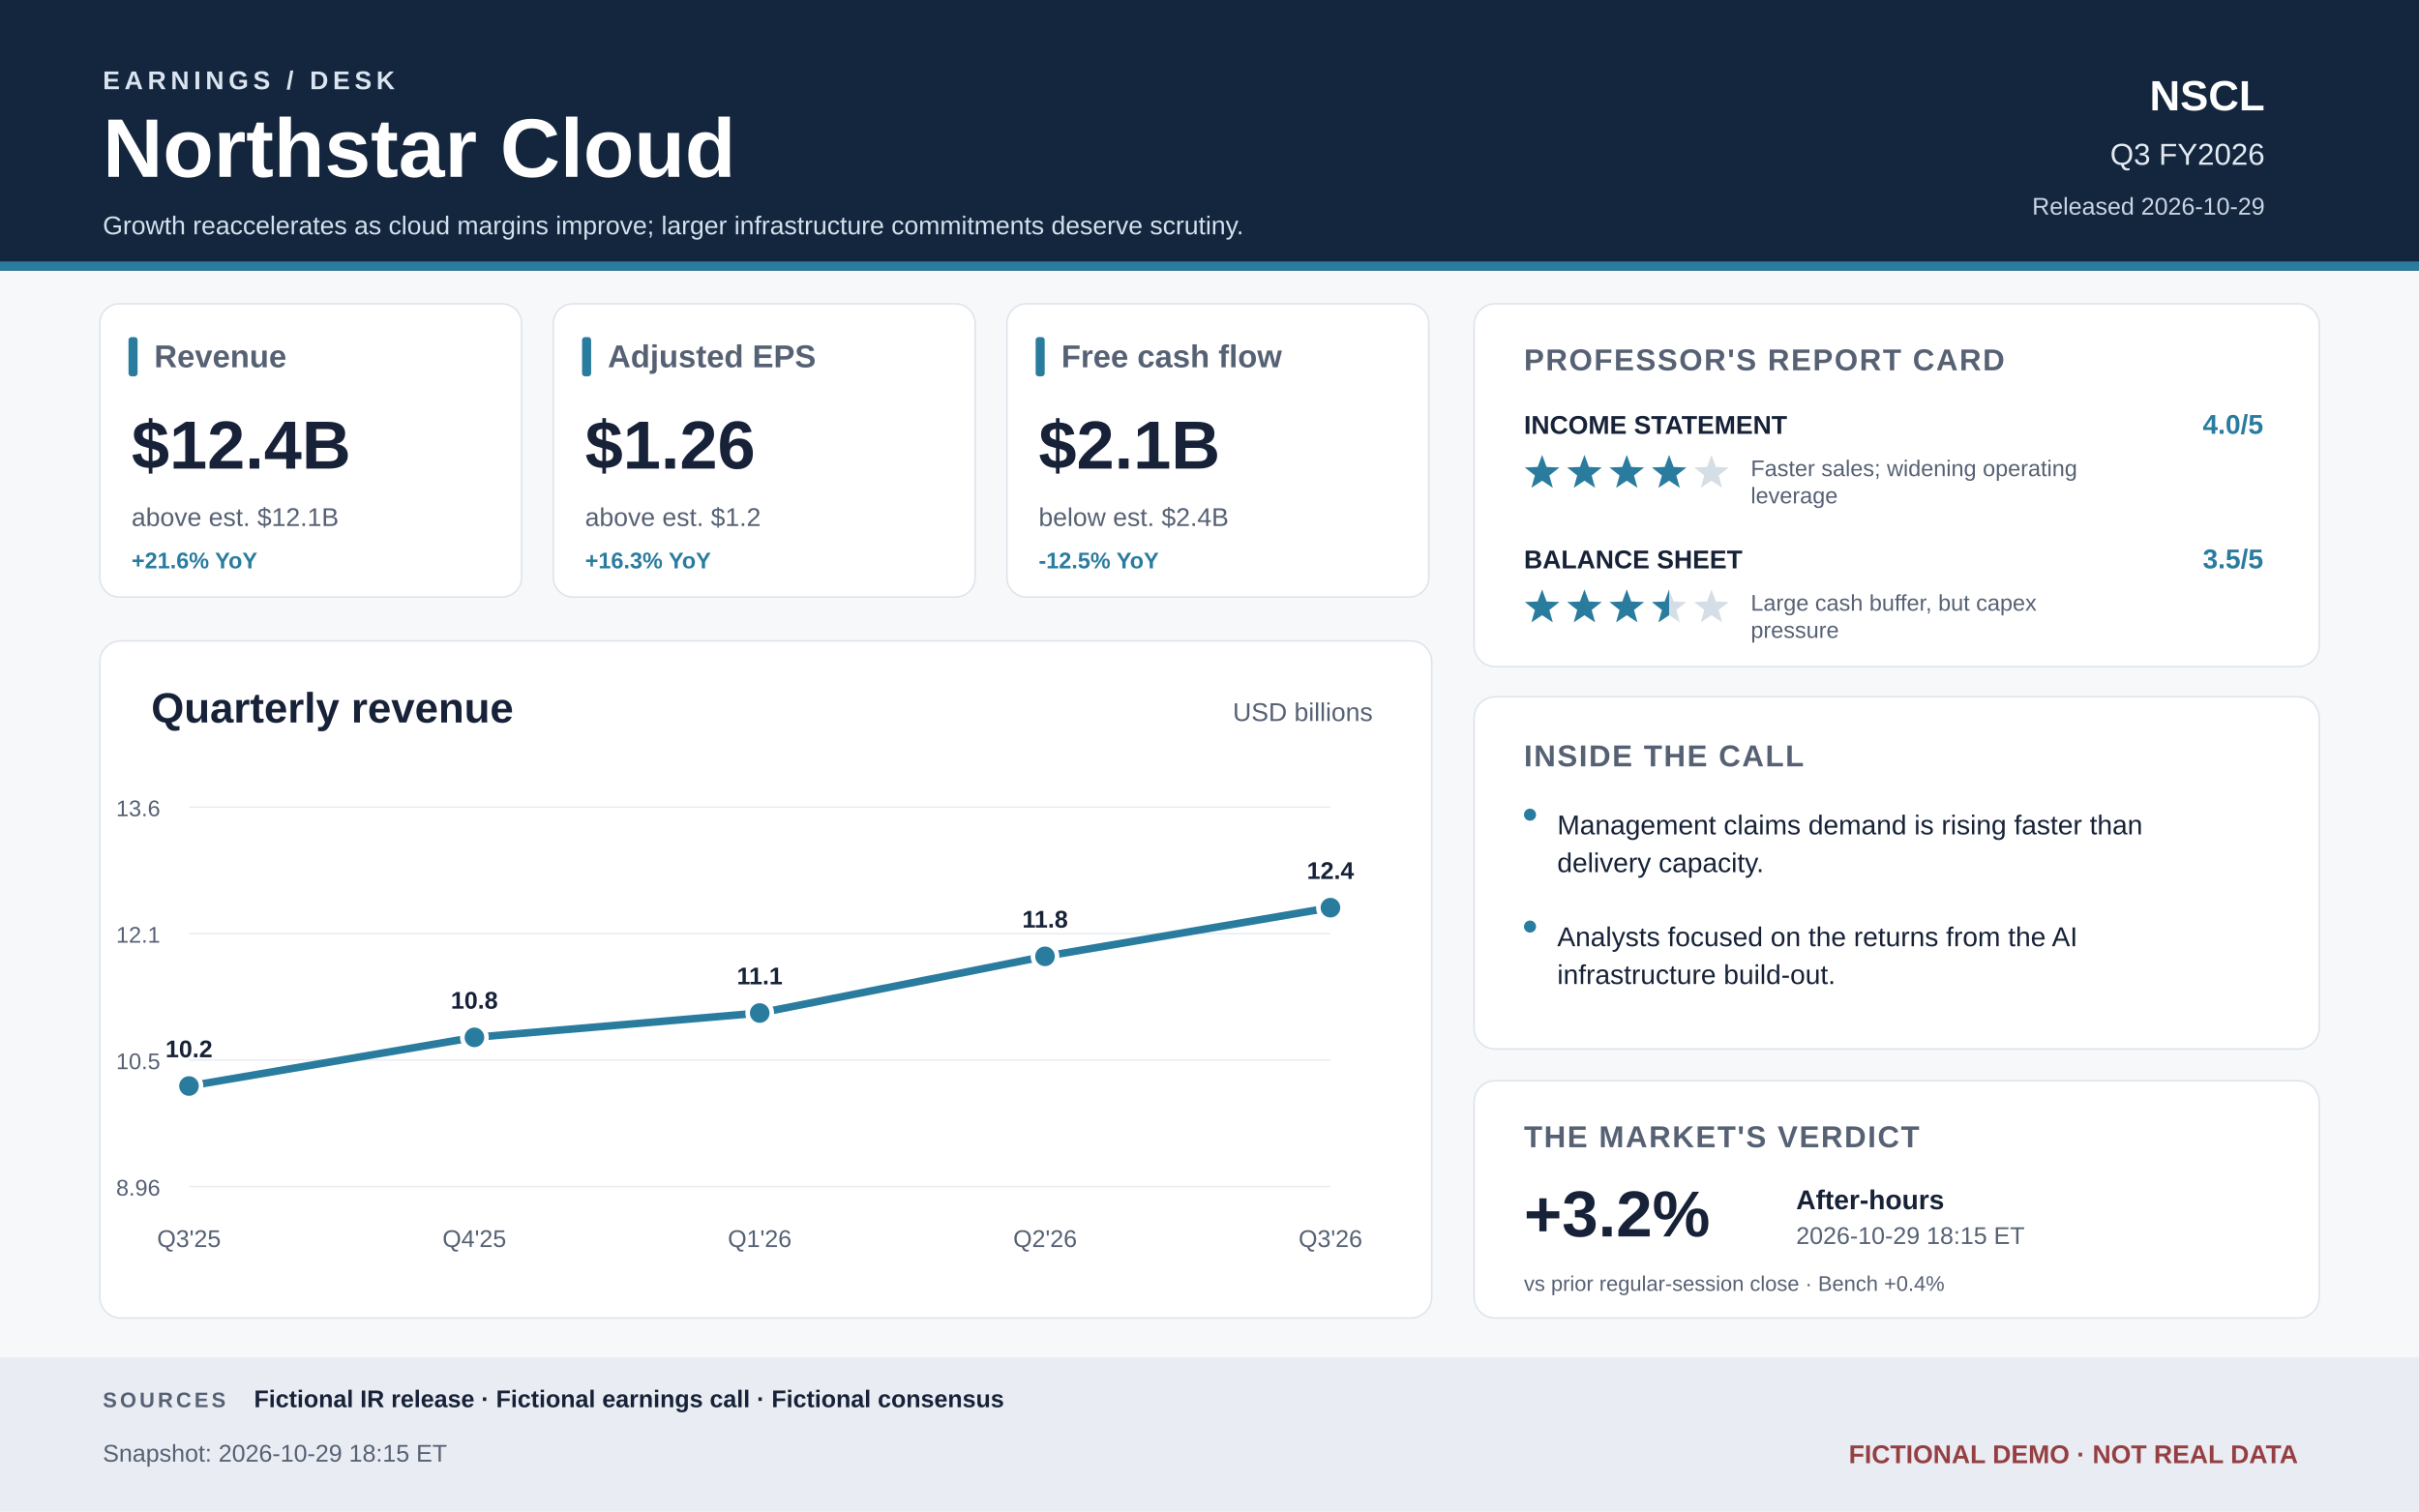
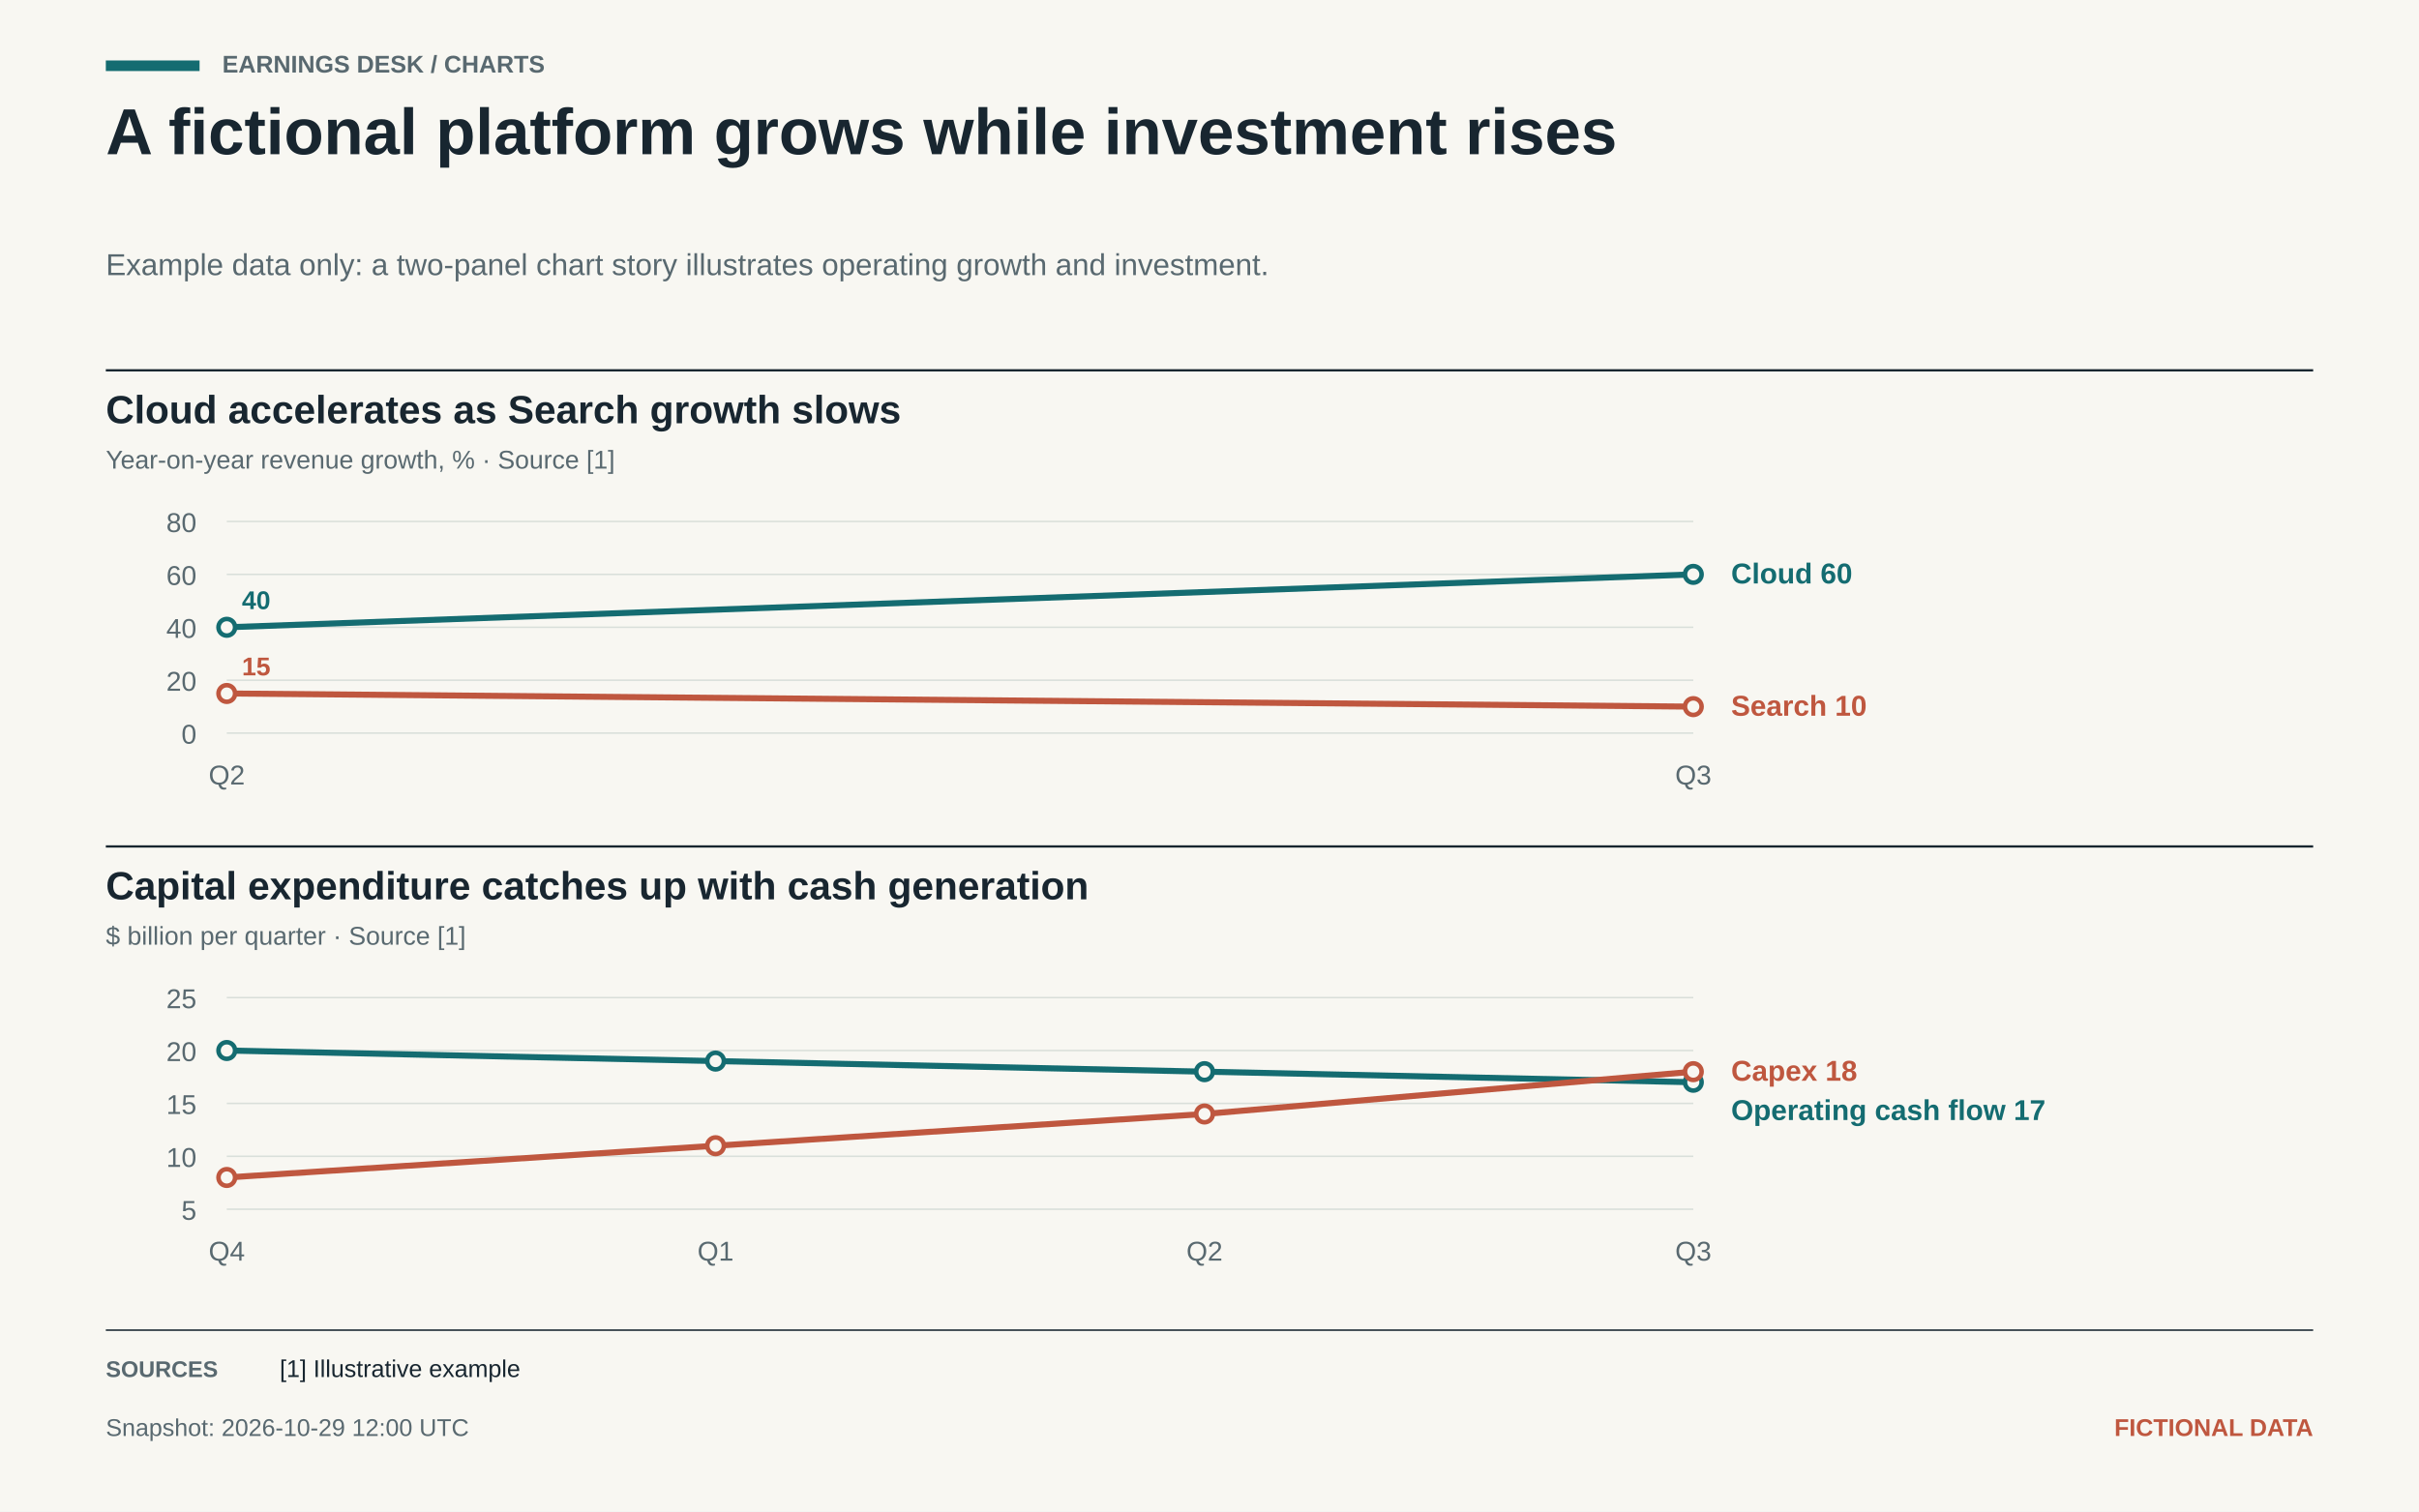
- <svg xmlns="http://www.w3.org/2000/svg" xmlns:xlink="http://www.w3.org/1999/xlink" viewBox="0 0 1600 1000" width="1600" height="1000" role="img" aria-label="Earnings infographic for Northstar Cloud">
-   <rect x="0" y="0" width="1600" height="1000" rx="0" fill="#F7F8FA" />
-   <rect x="0" y="0" width="1600" height="179" rx="0" fill="#14263D" />
-   <rect x="0" y="173" width="1600" height="6" rx="0" fill="#2A7C9F" />
-   <text x="68" y="59" font-family="Arial, Helvetica, sans-serif" font-size="17" font-weight="700" fill="#DBE4F1" letter-spacing="3">EARNINGS / DESK</text>
-   <text x="68" y="117" font-family="Arial, Helvetica, sans-serif" font-size="55" font-weight="700" fill="#FFFFFF">Northstar Cloud</text>
-   <text x="68" y="155" font-family="Arial, Helvetica, sans-serif" font-size="17" font-weight="400" fill="#D3E0ED">Growth reaccelerates as cloud margins improve; larger infrastructure commitments deserve scrutiny.</text>
-   <text x="1498" y="73" font-family="Arial, Helvetica, sans-serif" font-size="28" font-weight="700" fill="#FFFFFF" text-anchor="end">NSCL</text>
-   <text x="1498" y="109" font-family="Arial, Helvetica, sans-serif" font-size="20" font-weight="500" fill="#E3EAF3" text-anchor="end">Q3 FY2026</text>
-   <text x="1498" y="142" font-family="Arial, Helvetica, sans-serif" font-size="16" font-weight="400" fill="#C9D4E4" text-anchor="end">Released 2026-10-29</text>
-   <rect x="66" y="201" width="279" height="194" rx="13" fill="#FFFFFF" stroke="#DDE3EB" stroke-width="1" />
-   <rect x="85" y="223" width="6" height="26" rx="2" fill="#2A7C9F" />
-   <text x="102" y="243" font-family="Arial, Helvetica, sans-serif" font-size="21" font-weight="700" fill="#566174">Revenue</text>
-   <text x="87" y="310" font-family="Arial, Helvetica, sans-serif" font-size="45" font-weight="700" fill="#172238">$12.4B</text>
-   <text x="87" y="348" font-family="Arial, Helvetica, sans-serif" font-size="17" font-weight="400" fill="#566174">above est. $12.1B</text>
-   <text x="87" y="376" font-family="Arial, Helvetica, sans-serif" font-size="15" font-weight="700" fill="#2A7C9F">+21.6% YoY</text>
-   <rect x="366" y="201" width="279" height="194" rx="13" fill="#FFFFFF" stroke="#DDE3EB" stroke-width="1" />
-   <rect x="385" y="223" width="6" height="26" rx="2" fill="#2A7C9F" />
-   <text x="402" y="243" font-family="Arial, Helvetica, sans-serif" font-size="21" font-weight="700" fill="#566174">Adjusted EPS</text>
-   <text x="387" y="310" font-family="Arial, Helvetica, sans-serif" font-size="45" font-weight="700" fill="#172238">$1.26</text>
-   <text x="387" y="348" font-family="Arial, Helvetica, sans-serif" font-size="17" font-weight="400" fill="#566174">above est. $1.2</text>
-   <text x="387" y="376" font-family="Arial, Helvetica, sans-serif" font-size="15" font-weight="700" fill="#2A7C9F">+16.3% YoY</text>
-   <rect x="666" y="201" width="279" height="194" rx="13" fill="#FFFFFF" stroke="#DDE3EB" stroke-width="1" />
-   <rect x="685" y="223" width="6" height="26" rx="2" fill="#2A7C9F" />
-   <text x="702" y="243" font-family="Arial, Helvetica, sans-serif" font-size="21" font-weight="700" fill="#566174">Free cash flow</text>
-   <text x="687" y="310" font-family="Arial, Helvetica, sans-serif" font-size="45" font-weight="700" fill="#172238">$2.1B</text>
-   <text x="687" y="348" font-family="Arial, Helvetica, sans-serif" font-size="17" font-weight="400" fill="#566174">below est. $2.4B</text>
-   <text x="687" y="376" font-family="Arial, Helvetica, sans-serif" font-size="15" font-weight="700" fill="#2A7C9F">-12.5% YoY</text>
-   <rect x="66" y="424" width="881" height="448" rx="14" fill="#FFFFFF" stroke="#DDE3EB" stroke-width="1" />
-   <text x="100" y="478" font-family="Arial, Helvetica, sans-serif" font-size="28" font-weight="700" fill="#172238">Quarterly revenue</text>
-   <text x="908" y="477" font-family="Arial, Helvetica, sans-serif" font-size="17" font-weight="400" fill="#566174" text-anchor="end">USD billions</text>
-   <line x1="125" y1="785.0" x2="880" y2="785.0" stroke="#E8EDF2" stroke-width="1" />
-   <text x="106" y="791.0" font-family="Arial, Helvetica, sans-serif" font-size="15" font-weight="400" fill="#566174" text-anchor="end">8.96</text>
-   <line x1="125" y1="701.3" x2="880" y2="701.3" stroke="#E8EDF2" stroke-width="1" />
-   <text x="106" y="707.333" font-family="Arial, Helvetica, sans-serif" font-size="15" font-weight="400" fill="#566174" text-anchor="end">10.5</text>
-   <line x1="125" y1="617.7" x2="880" y2="617.7" stroke="#E8EDF2" stroke-width="1" />
-   <text x="106" y="623.667" font-family="Arial, Helvetica, sans-serif" font-size="15" font-weight="400" fill="#566174" text-anchor="end">12.1</text>
-   <line x1="125" y1="534.0" x2="880" y2="534.0" stroke="#E8EDF2" stroke-width="1" />
-   <text x="106" y="540.0" font-family="Arial, Helvetica, sans-serif" font-size="15" font-weight="400" fill="#566174" text-anchor="end">13.6</text>
-   <line x1="125.0" y1="718.5" x2="313.8" y2="686.3" stroke="#2A7C9F" stroke-width="5" stroke-linecap="round" />
-   <line x1="313.8" y1="686.3" x2="502.5" y2="670.2" stroke="#2A7C9F" stroke-width="5" stroke-linecap="round" />
-   <line x1="502.5" y1="670.2" x2="691.2" y2="632.7" stroke="#2A7C9F" stroke-width="5" stroke-linecap="round" />
-   <line x1="691.2" y1="632.7" x2="880.0" y2="600.5" stroke="#2A7C9F" stroke-width="5" stroke-linecap="round" />
-   <circle cx="125.0" cy="718.5" r="8" fill="#2A7C9F" stroke="white" stroke-width="3" />
-   <text x="125.0" y="699.496" font-family="Arial, Helvetica, sans-serif" font-size="16" font-weight="700" fill="#172238" text-anchor="middle">10.2</text>
-   <text x="125.0" y="825" font-family="Arial, Helvetica, sans-serif" font-size="16" font-weight="400" fill="#566174" text-anchor="middle">Q3'25</text>
-   <circle cx="313.8" cy="686.3" r="8" fill="#2A7C9F" stroke="white" stroke-width="3" />
-   <text x="313.75" y="667.316" font-family="Arial, Helvetica, sans-serif" font-size="16" font-weight="700" fill="#172238" text-anchor="middle">10.8</text>
-   <text x="313.75" y="825" font-family="Arial, Helvetica, sans-serif" font-size="16" font-weight="400" fill="#566174" text-anchor="middle">Q4'25</text>
-   <circle cx="502.5" cy="670.2" r="8" fill="#2A7C9F" stroke="white" stroke-width="3" />
-   <text x="502.5" y="651.226" font-family="Arial, Helvetica, sans-serif" font-size="16" font-weight="700" fill="#172238" text-anchor="middle">11.1</text>
-   <text x="502.5" y="825" font-family="Arial, Helvetica, sans-serif" font-size="16" font-weight="400" fill="#566174" text-anchor="middle">Q1'26</text>
-   <circle cx="691.2" cy="632.7" r="8" fill="#2A7C9F" stroke="white" stroke-width="3" />
-   <text x="691.25" y="613.684" font-family="Arial, Helvetica, sans-serif" font-size="16" font-weight="700" fill="#172238" text-anchor="middle">11.8</text>
-   <text x="691.25" y="825" font-family="Arial, Helvetica, sans-serif" font-size="16" font-weight="400" fill="#566174" text-anchor="middle">Q2'26</text>
-   <circle cx="880.0" cy="600.5" r="8" fill="#2A7C9F" stroke="white" stroke-width="3" />
-   <text x="880.0" y="581.504" font-family="Arial, Helvetica, sans-serif" font-size="16" font-weight="700" fill="#172238" text-anchor="middle">12.4</text>
-   <text x="880.0" y="825" font-family="Arial, Helvetica, sans-serif" font-size="16" font-weight="400" fill="#566174" text-anchor="middle">Q3'26</text>
-   <rect x="975" y="201" width="559" height="240" rx="14" fill="#FFFFFF" stroke="#DDE3EB" stroke-width="1" />
-   <text x="1008" y="245" font-family="Arial, Helvetica, sans-serif" font-size="20" font-weight="700" fill="#566174" letter-spacing="1">PROFESSOR'S REPORT CARD</text>
-   <text x="1008" y="287" font-family="Arial, Helvetica, sans-serif" font-size="17" font-weight="700" fill="#172238">INCOME STATEMENT</text>
-   <text x="1497" y="287" font-family="Arial, Helvetica, sans-serif" font-size="18" font-weight="700" fill="#2A7C9F" text-anchor="end">4.0/5</text>
-   <polygon points="1020.00,301.00 1022.94,308.95 1031.41,309.29 1024.76,314.55 1027.05,322.71 1020.00,318.00 1012.95,322.71 1015.24,314.55 1008.59,309.29 1017.06,308.95" fill="#D5DDE6" />
-   <polygon points="1020.00,301.00 1022.94,308.95 1031.41,309.29 1024.76,314.55 1027.05,322.71 1020.00,318.00 1012.95,322.71 1015.24,314.55 1008.59,309.29 1017.06,308.95" fill="#2A7C9F" />
-   <polygon points="1048.00,301.00 1050.94,308.95 1059.41,309.29 1052.76,314.55 1055.05,322.71 1048.00,318.00 1040.95,322.71 1043.24,314.55 1036.59,309.29 1045.06,308.95" fill="#D5DDE6" />
-   <polygon points="1048.00,301.00 1050.94,308.95 1059.41,309.29 1052.76,314.55 1055.05,322.71 1048.00,318.00 1040.95,322.71 1043.24,314.55 1036.59,309.29 1045.06,308.95" fill="#2A7C9F" />
-   <polygon points="1076.00,301.00 1078.94,308.95 1087.41,309.29 1080.76,314.55 1083.05,322.71 1076.00,318.00 1068.95,322.71 1071.24,314.55 1064.59,309.29 1073.06,308.95" fill="#D5DDE6" />
-   <polygon points="1076.00,301.00 1078.94,308.95 1087.41,309.29 1080.76,314.55 1083.05,322.71 1076.00,318.00 1068.95,322.71 1071.24,314.55 1064.59,309.29 1073.06,308.95" fill="#2A7C9F" />
-   <polygon points="1104.00,301.00 1106.94,308.95 1115.41,309.29 1108.76,314.55 1111.05,322.71 1104.00,318.00 1096.95,322.71 1099.24,314.55 1092.59,309.29 1101.06,308.95" fill="#D5DDE6" />
-   <polygon points="1104.00,301.00 1106.94,308.95 1115.41,309.29 1108.76,314.55 1111.05,322.71 1104.00,318.00 1096.95,322.71 1099.24,314.55 1092.59,309.29 1101.06,308.95" fill="#2A7C9F" />
-   <polygon points="1132.00,301.00 1134.94,308.95 1143.41,309.29 1136.76,314.55 1139.05,322.71 1132.00,318.00 1124.95,322.71 1127.24,314.55 1120.59,309.29 1129.06,308.95" fill="#D5DDE6" />
-   <text x="1158" y="315" font-family="Arial, Helvetica, sans-serif" font-size="15" font-weight="400" fill="#566174">Faster sales; widening operating</text>
-   <text x="1158" y="333" font-family="Arial, Helvetica, sans-serif" font-size="15" font-weight="400" fill="#566174">leverage</text>
-   <text x="1008" y="376" font-family="Arial, Helvetica, sans-serif" font-size="17" font-weight="700" fill="#172238">BALANCE SHEET</text>
-   <text x="1497" y="376" font-family="Arial, Helvetica, sans-serif" font-size="18" font-weight="700" fill="#2A7C9F" text-anchor="end">3.5/5</text>
-   <polygon points="1020.00,390.00 1022.94,397.95 1031.41,398.29 1024.76,403.55 1027.05,411.71 1020.00,407.00 1012.95,411.71 1015.24,403.55 1008.59,398.29 1017.06,397.95" fill="#D5DDE6" />
-   <polygon points="1020.00,390.00 1022.94,397.95 1031.41,398.29 1024.76,403.55 1027.05,411.71 1020.00,407.00 1012.95,411.71 1015.24,403.55 1008.59,398.29 1017.06,397.95" fill="#2A7C9F" />
-   <polygon points="1048.00,390.00 1050.94,397.95 1059.41,398.29 1052.76,403.55 1055.05,411.71 1048.00,407.00 1040.95,411.71 1043.24,403.55 1036.59,398.29 1045.06,397.95" fill="#D5DDE6" />
-   <polygon points="1048.00,390.00 1050.94,397.95 1059.41,398.29 1052.76,403.55 1055.05,411.71 1048.00,407.00 1040.95,411.71 1043.24,403.55 1036.59,398.29 1045.06,397.95" fill="#2A7C9F" />
-   <polygon points="1076.00,390.00 1078.94,397.95 1087.41,398.29 1080.76,403.55 1083.05,411.71 1076.00,407.00 1068.95,411.71 1071.24,403.55 1064.59,398.29 1073.06,397.95" fill="#D5DDE6" />
-   <polygon points="1076.00,390.00 1078.94,397.95 1087.41,398.29 1080.76,403.55 1083.05,411.71 1076.00,407.00 1068.95,411.71 1071.24,403.55 1064.59,398.29 1073.06,397.95" fill="#2A7C9F" />
-   <polygon points="1104.00,390.00 1106.94,397.95 1115.41,398.29 1108.76,403.55 1111.05,411.71 1104.00,407.00 1096.95,411.71 1099.24,403.55 1092.59,398.29 1101.06,397.95" fill="#D5DDE6" />
-   <clipPath id="star-1-3">
-     <rect x="1092" y="390" width="12.0" height="24" />
-   </clipPath>
-   <polygon points="1104.00,390.00 1106.94,397.95 1115.41,398.29 1108.76,403.55 1111.05,411.71 1104.00,407.00 1096.95,411.71 1099.24,403.55 1092.59,398.29 1101.06,397.95" fill="#2A7C9F" clip-path="url(#star-1-3)" />
-   <polygon points="1132.00,390.00 1134.94,397.95 1143.41,398.29 1136.76,403.55 1139.05,411.71 1132.00,407.00 1124.95,411.71 1127.24,403.55 1120.59,398.29 1129.06,397.95" fill="#D5DDE6" />
-   <text x="1158" y="404" font-family="Arial, Helvetica, sans-serif" font-size="15" font-weight="400" fill="#566174">Large cash buffer, but capex</text>
-   <text x="1158" y="422" font-family="Arial, Helvetica, sans-serif" font-size="15" font-weight="400" fill="#566174">pressure</text>
-   <rect x="975" y="461" width="559" height="233" rx="14" fill="#FFFFFF" stroke="#DDE3EB" stroke-width="1" />
-   <text x="1008" y="507" font-family="Arial, Helvetica, sans-serif" font-size="20" font-weight="700" fill="#566174" letter-spacing="1">INSIDE THE CALL</text>
-   <rect x="1008" y="535" width="8" height="8" rx="4" fill="#2A7C9F" />
-   <text x="1030" y="552" font-family="Arial, Helvetica, sans-serif" font-size="18" font-weight="400" fill="#172238">Management claims demand is rising faster than</text>
-   <text x="1030" y="577" font-family="Arial, Helvetica, sans-serif" font-size="18" font-weight="400" fill="#172238">delivery capacity.</text>
-   <rect x="1008" y="609" width="8" height="8" rx="4" fill="#2A7C9F" />
-   <text x="1030" y="626" font-family="Arial, Helvetica, sans-serif" font-size="18" font-weight="400" fill="#172238">Analysts focused on the returns from the AI</text>
-   <text x="1030" y="651" font-family="Arial, Helvetica, sans-serif" font-size="18" font-weight="400" fill="#172238">infrastructure build-out.</text>
-   <rect x="975" y="715" width="559" height="157" rx="14" fill="#FFFFFF" stroke="#DDE3EB" stroke-width="1" />
-   <text x="1008" y="759" font-family="Arial, Helvetica, sans-serif" font-size="20" font-weight="700" fill="#566174" letter-spacing="1">THE MARKET'S VERDICT</text>
-   <text x="1008" y="818" font-family="Arial, Helvetica, sans-serif" font-size="43" font-weight="700" fill="#172238">+3.2%</text>
-   <text x="1188" y="800" font-family="Arial, Helvetica, sans-serif" font-size="18" font-weight="700" fill="#172238">After-hours</text>
-   <text x="1188" y="823" font-family="Arial, Helvetica, sans-serif" font-size="16" font-weight="400" fill="#566174">2026-10-29 18:15 ET</text>
-   <text x="1008" y="854" font-family="Arial, Helvetica, sans-serif" font-size="14" font-weight="400" fill="#566174">vs prior regular-session close · Bench +0.4%</text>
-   <rect x="0" y="898" width="1600" height="102" rx="0" fill="#E9EDF3" />
-   <text x="68" y="931" font-family="Arial, Helvetica, sans-serif" font-size="14" font-weight="700" fill="#566174" letter-spacing="2">SOURCES</text>
-   <text x="168" y="931" font-family="Arial, Helvetica, sans-serif" font-size="16" font-weight="600" fill="#172238">Fictional IR release   ·   Fictional earnings call   ·   Fictional consensus</text>
-   <a xlink:href="https://example.com/northstar-ir">
-     <rect x="166" y="914" width="200" height="30" fill="transparent" />
+ <svg xmlns="http://www.w3.org/2000/svg" xmlns:xlink="http://www.w3.org/1999/xlink" width="1600" height="1000" viewBox="0 0 1600 1000" role="img" aria-label="Fictional example. Cloud growth increases from 40 to 60 percent while Search growth falls from 15 to 10 percent. Quarterly capex rises from 8 to 18 billion while operating cash flow moves from 20 to 17 billion.">
+   <rect width="1600" height="1000" fill="#F8F7F2" />
+   <rect x="70" y="40" width="62" height="7" fill="#146C71" />
+   <text x="147.0" y="48.0" font-family="Arial, Helvetica, sans-serif" font-size="16" font-weight="700" fill="#596970" text-anchor="start">EARNINGS DESK  /  CHARTS</text>
+   <text x="70.0" y="102.0" font-family="Arial, Helvetica, sans-serif" font-size="43" font-weight="700" fill="#182630" text-anchor="start">A fictional platform grows while investment rises</text>
+   <text x="70.0" y="182.0" font-family="Arial, Helvetica, sans-serif" font-size="20" font-weight="400" fill="#596970" text-anchor="start">Example data only: a two-panel chart story illustrates operating growth and investment.</text>
+   <line x1="70" y1="245" x2="1530" y2="245" stroke="#182630" stroke-width="1.5" />
+   <text x="70.0" y="280.0" font-family="Arial, Helvetica, sans-serif" font-size="26" font-weight="700" fill="#182630" text-anchor="start">Cloud accelerates as Search growth slows</text>
+   <text x="70.0" y="310.0" font-family="Arial, Helvetica, sans-serif" font-size="17" font-weight="400" fill="#596970" text-anchor="start">Year-on-year revenue growth, %  ·  Source [1]</text>
+   <line x1="150" y1="485.0" x2="1120" y2="485.0" stroke="#D9DFDA" />
+   <text x="130.0" y="492.0" font-family="Arial, Helvetica, sans-serif" font-size="18" font-weight="400" fill="#596970" text-anchor="end">0</text>
+   <line x1="150" y1="450.0" x2="1120" y2="450.0" stroke="#D9DFDA" />
+   <text x="130.0" y="457.0" font-family="Arial, Helvetica, sans-serif" font-size="18" font-weight="400" fill="#596970" text-anchor="end">20</text>
+   <line x1="150" y1="415.0" x2="1120" y2="415.0" stroke="#D9DFDA" />
+   <text x="130.0" y="422.0" font-family="Arial, Helvetica, sans-serif" font-size="18" font-weight="400" fill="#596970" text-anchor="end">40</text>
+   <line x1="150" y1="380.0" x2="1120" y2="380.0" stroke="#D9DFDA" />
+   <text x="130.0" y="387.0" font-family="Arial, Helvetica, sans-serif" font-size="18" font-weight="400" fill="#596970" text-anchor="end">60</text>
+   <line x1="150" y1="345.0" x2="1120" y2="345.0" stroke="#D9DFDA" />
+   <text x="130.0" y="352.0" font-family="Arial, Helvetica, sans-serif" font-size="18" font-weight="400" fill="#596970" text-anchor="end">80</text>
+   <text x="150.0" y="519.0" font-family="Arial, Helvetica, sans-serif" font-size="18" font-weight="400" fill="#596970" text-anchor="middle">Q2</text>
+   <text x="1120.0" y="519.0" font-family="Arial, Helvetica, sans-serif" font-size="18" font-weight="400" fill="#596970" text-anchor="middle">Q3</text>
+   <polyline points="150.0,415.0 1120.0,380.0" fill="none" stroke="#146C71" stroke-width="4" />
+   <circle cx="150.0" cy="415.0" r="5.5" fill="#F8F7F2" stroke="#146C71" stroke-width="3" />
+   <circle cx="1120.0" cy="380.0" r="5.5" fill="#F8F7F2" stroke="#146C71" stroke-width="3" />
+   <text x="160.0" y="403.0" font-family="Arial, Helvetica, sans-serif" font-size="17" font-weight="700" fill="#146C71" text-anchor="start">40</text>
+   <polyline points="150.0,458.8 1120.0,467.5" fill="none" stroke="#BF573F" stroke-width="4" />
+   <circle cx="150.0" cy="458.8" r="5.5" fill="#F8F7F2" stroke="#BF573F" stroke-width="3" />
+   <circle cx="1120.0" cy="467.5" r="5.5" fill="#F8F7F2" stroke="#BF573F" stroke-width="3" />
+   <text x="160.0" y="446.8" font-family="Arial, Helvetica, sans-serif" font-size="17" font-weight="700" fill="#BF573F" text-anchor="start">15</text>
+   <text x="1145.0" y="386.0" font-family="Arial, Helvetica, sans-serif" font-size="19" font-weight="700" fill="#146C71" text-anchor="start">Cloud 60</text>
+   <text x="1145.0" y="473.5" font-family="Arial, Helvetica, sans-serif" font-size="19" font-weight="700" fill="#BF573F" text-anchor="start">Search 10</text>
+   <line x1="70" y1="560" x2="1530" y2="560" stroke="#182630" stroke-width="1.5" />
+   <text x="70.0" y="595.0" font-family="Arial, Helvetica, sans-serif" font-size="26" font-weight="700" fill="#182630" text-anchor="start">Capital expenditure catches up with cash generation</text>
+   <text x="70.0" y="625.0" font-family="Arial, Helvetica, sans-serif" font-size="17" font-weight="400" fill="#596970" text-anchor="start">$ billion per quarter  ·  Source [1]</text>
+   <line x1="150" y1="800.0" x2="1120" y2="800.0" stroke="#D9DFDA" />
+   <text x="130.0" y="807.0" font-family="Arial, Helvetica, sans-serif" font-size="18" font-weight="400" fill="#596970" text-anchor="end">5</text>
+   <line x1="150" y1="765.0" x2="1120" y2="765.0" stroke="#D9DFDA" />
+   <text x="130.0" y="772.0" font-family="Arial, Helvetica, sans-serif" font-size="18" font-weight="400" fill="#596970" text-anchor="end">10</text>
+   <line x1="150" y1="730.0" x2="1120" y2="730.0" stroke="#D9DFDA" />
+   <text x="130.0" y="737.0" font-family="Arial, Helvetica, sans-serif" font-size="18" font-weight="400" fill="#596970" text-anchor="end">15</text>
+   <line x1="150" y1="695.0" x2="1120" y2="695.0" stroke="#D9DFDA" />
+   <text x="130.0" y="702.0" font-family="Arial, Helvetica, sans-serif" font-size="18" font-weight="400" fill="#596970" text-anchor="end">20</text>
+   <line x1="150" y1="660.0" x2="1120" y2="660.0" stroke="#D9DFDA" />
+   <text x="130.0" y="667.0" font-family="Arial, Helvetica, sans-serif" font-size="18" font-weight="400" fill="#596970" text-anchor="end">25</text>
+   <text x="150.0" y="834.0" font-family="Arial, Helvetica, sans-serif" font-size="18" font-weight="400" fill="#596970" text-anchor="middle">Q4</text>
+   <text x="473.3" y="834.0" font-family="Arial, Helvetica, sans-serif" font-size="18" font-weight="400" fill="#596970" text-anchor="middle">Q1</text>
+   <text x="796.7" y="834.0" font-family="Arial, Helvetica, sans-serif" font-size="18" font-weight="400" fill="#596970" text-anchor="middle">Q2</text>
+   <text x="1120.0" y="834.0" font-family="Arial, Helvetica, sans-serif" font-size="18" font-weight="400" fill="#596970" text-anchor="middle">Q3</text>
+   <polyline points="150.0,695.0 473.3,702.0 796.7,709.0 1120.0,716.0" fill="none" stroke="#146C71" stroke-width="4" />
+   <circle cx="150.0" cy="695.0" r="5.5" fill="#F8F7F2" stroke="#146C71" stroke-width="3" />
+   <circle cx="473.3" cy="702.0" r="5.5" fill="#F8F7F2" stroke="#146C71" stroke-width="3" />
+   <circle cx="796.7" cy="709.0" r="5.5" fill="#F8F7F2" stroke="#146C71" stroke-width="3" />
+   <circle cx="1120.0" cy="716.0" r="5.5" fill="#F8F7F2" stroke="#146C71" stroke-width="3" />
+   <polyline points="150.0,779.0 473.3,758.0 796.7,737.0 1120.0,709.0" fill="none" stroke="#BF573F" stroke-width="4" />
+   <circle cx="150.0" cy="779.0" r="5.5" fill="#F8F7F2" stroke="#BF573F" stroke-width="3" />
+   <circle cx="473.3" cy="758.0" r="5.5" fill="#F8F7F2" stroke="#BF573F" stroke-width="3" />
+   <circle cx="796.7" cy="737.0" r="5.5" fill="#F8F7F2" stroke="#BF573F" stroke-width="3" />
+   <circle cx="1120.0" cy="709.0" r="5.5" fill="#F8F7F2" stroke="#BF573F" stroke-width="3" />
+   <text x="1145.0" y="715.0" font-family="Arial, Helvetica, sans-serif" font-size="19" font-weight="700" fill="#BF573F" text-anchor="start">Capex 18</text>
+   <text x="1145.0" y="741.0" font-family="Arial, Helvetica, sans-serif" font-size="19" font-weight="700" fill="#146C71" text-anchor="start">Operating cash flow 17</text>
+   <line x1="70" y1="880" x2="1530" y2="880" stroke="#182630" stroke-width="1" />
+   <text x="70.0" y="911.0" font-family="Arial, Helvetica, sans-serif" font-size="15" font-weight="700" fill="#596970" text-anchor="start">SOURCES</text>
+   <a xlink:href="https://example.com/">
+     <text x="185.0" y="911.0" font-family="Arial, Helvetica, sans-serif" font-size="16" font-weight="400" fill="#182630" text-anchor="start">[1] Illustrative example</text>
  </a>
-   <a xlink:href="https://example.com/northstar-call">
-     <rect x="381" y="914" width="200" height="30" fill="transparent" />
-   </a>
-   <a xlink:href="https://example.com/consensus">
-     <rect x="596" y="914" width="200" height="30" fill="transparent" />
-   </a>
-   <text x="68" y="967" font-family="Arial, Helvetica, sans-serif" font-size="16" font-weight="400" fill="#566174">Snapshot: 2026-10-29 18:15 ET</text>
-   <text x="1520" y="968" font-family="Arial, Helvetica, sans-serif" font-size="17" font-weight="700" fill="#963F43" text-anchor="end">FICTIONAL DEMO · NOT REAL DATA</text>
+   <text x="70.0" y="950.0" font-family="Arial, Helvetica, sans-serif" font-size="16" font-weight="400" fill="#596970" text-anchor="start">Snapshot: 2026-10-29 12:00 UTC</text>
+   <text x="1530.0" y="950.0" font-family="Arial, Helvetica, sans-serif" font-size="16" font-weight="700" fill="#BF573F" text-anchor="end">FICTIONAL DATA</text>
</svg>
